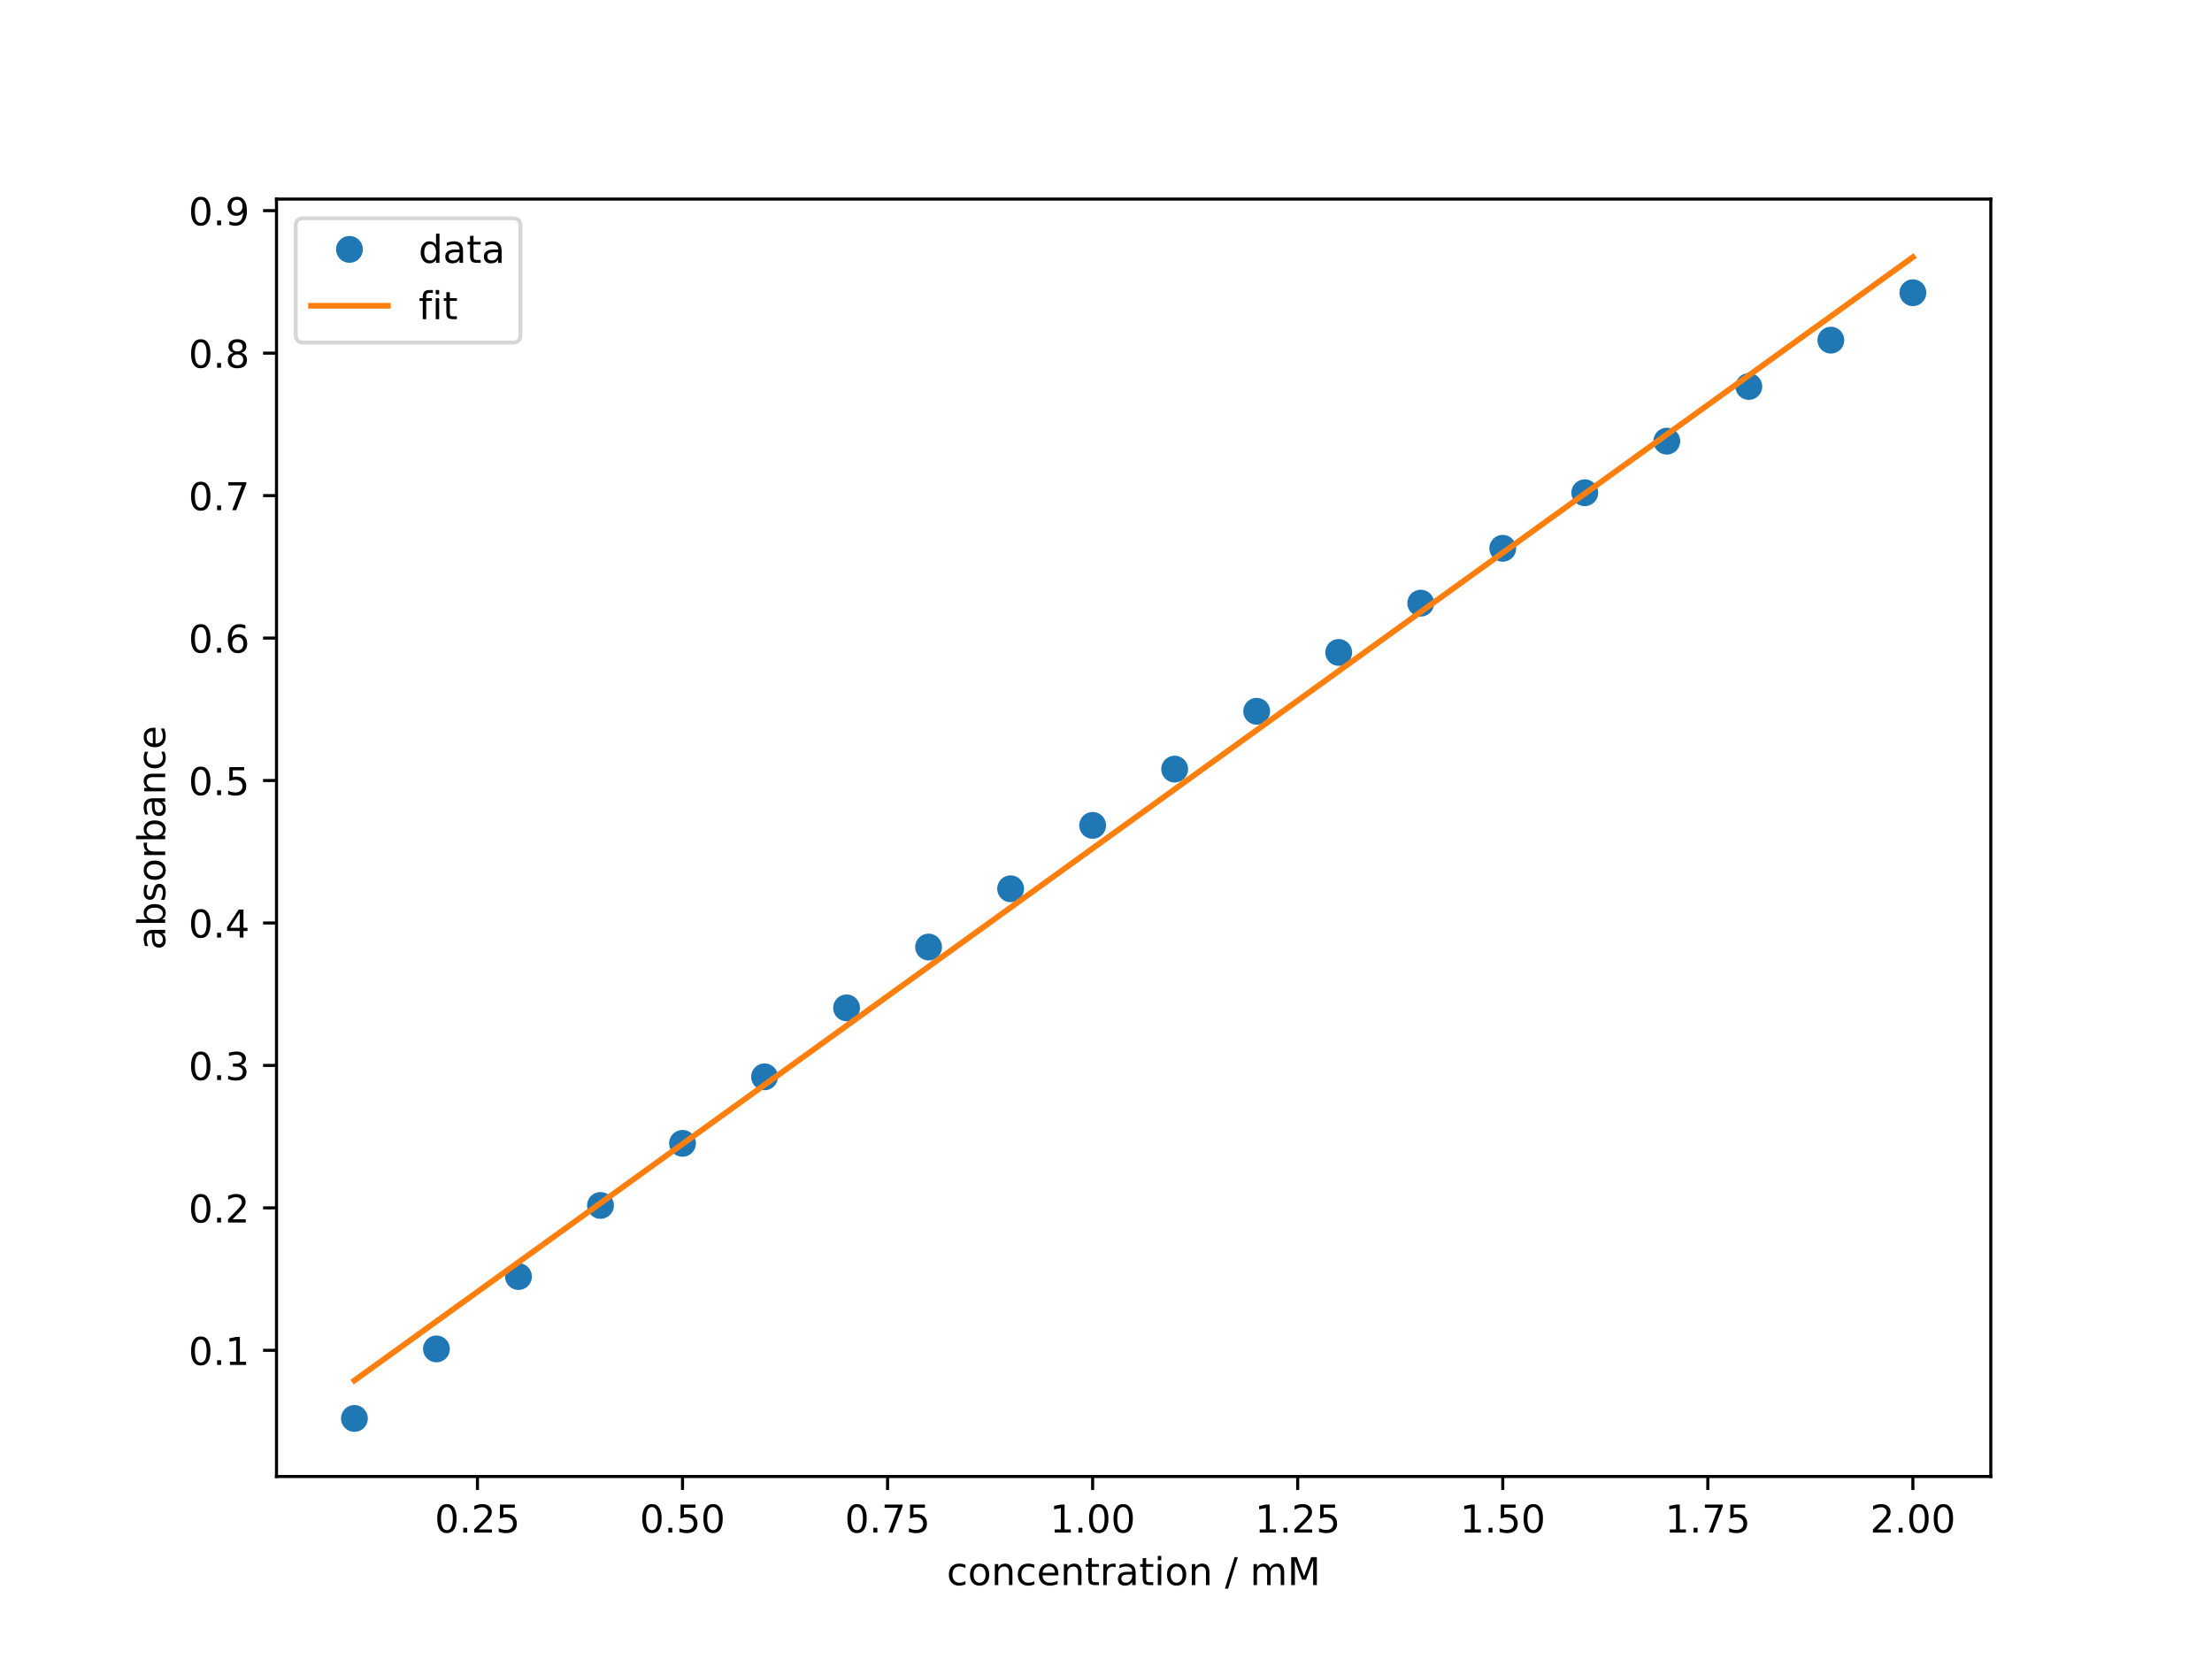
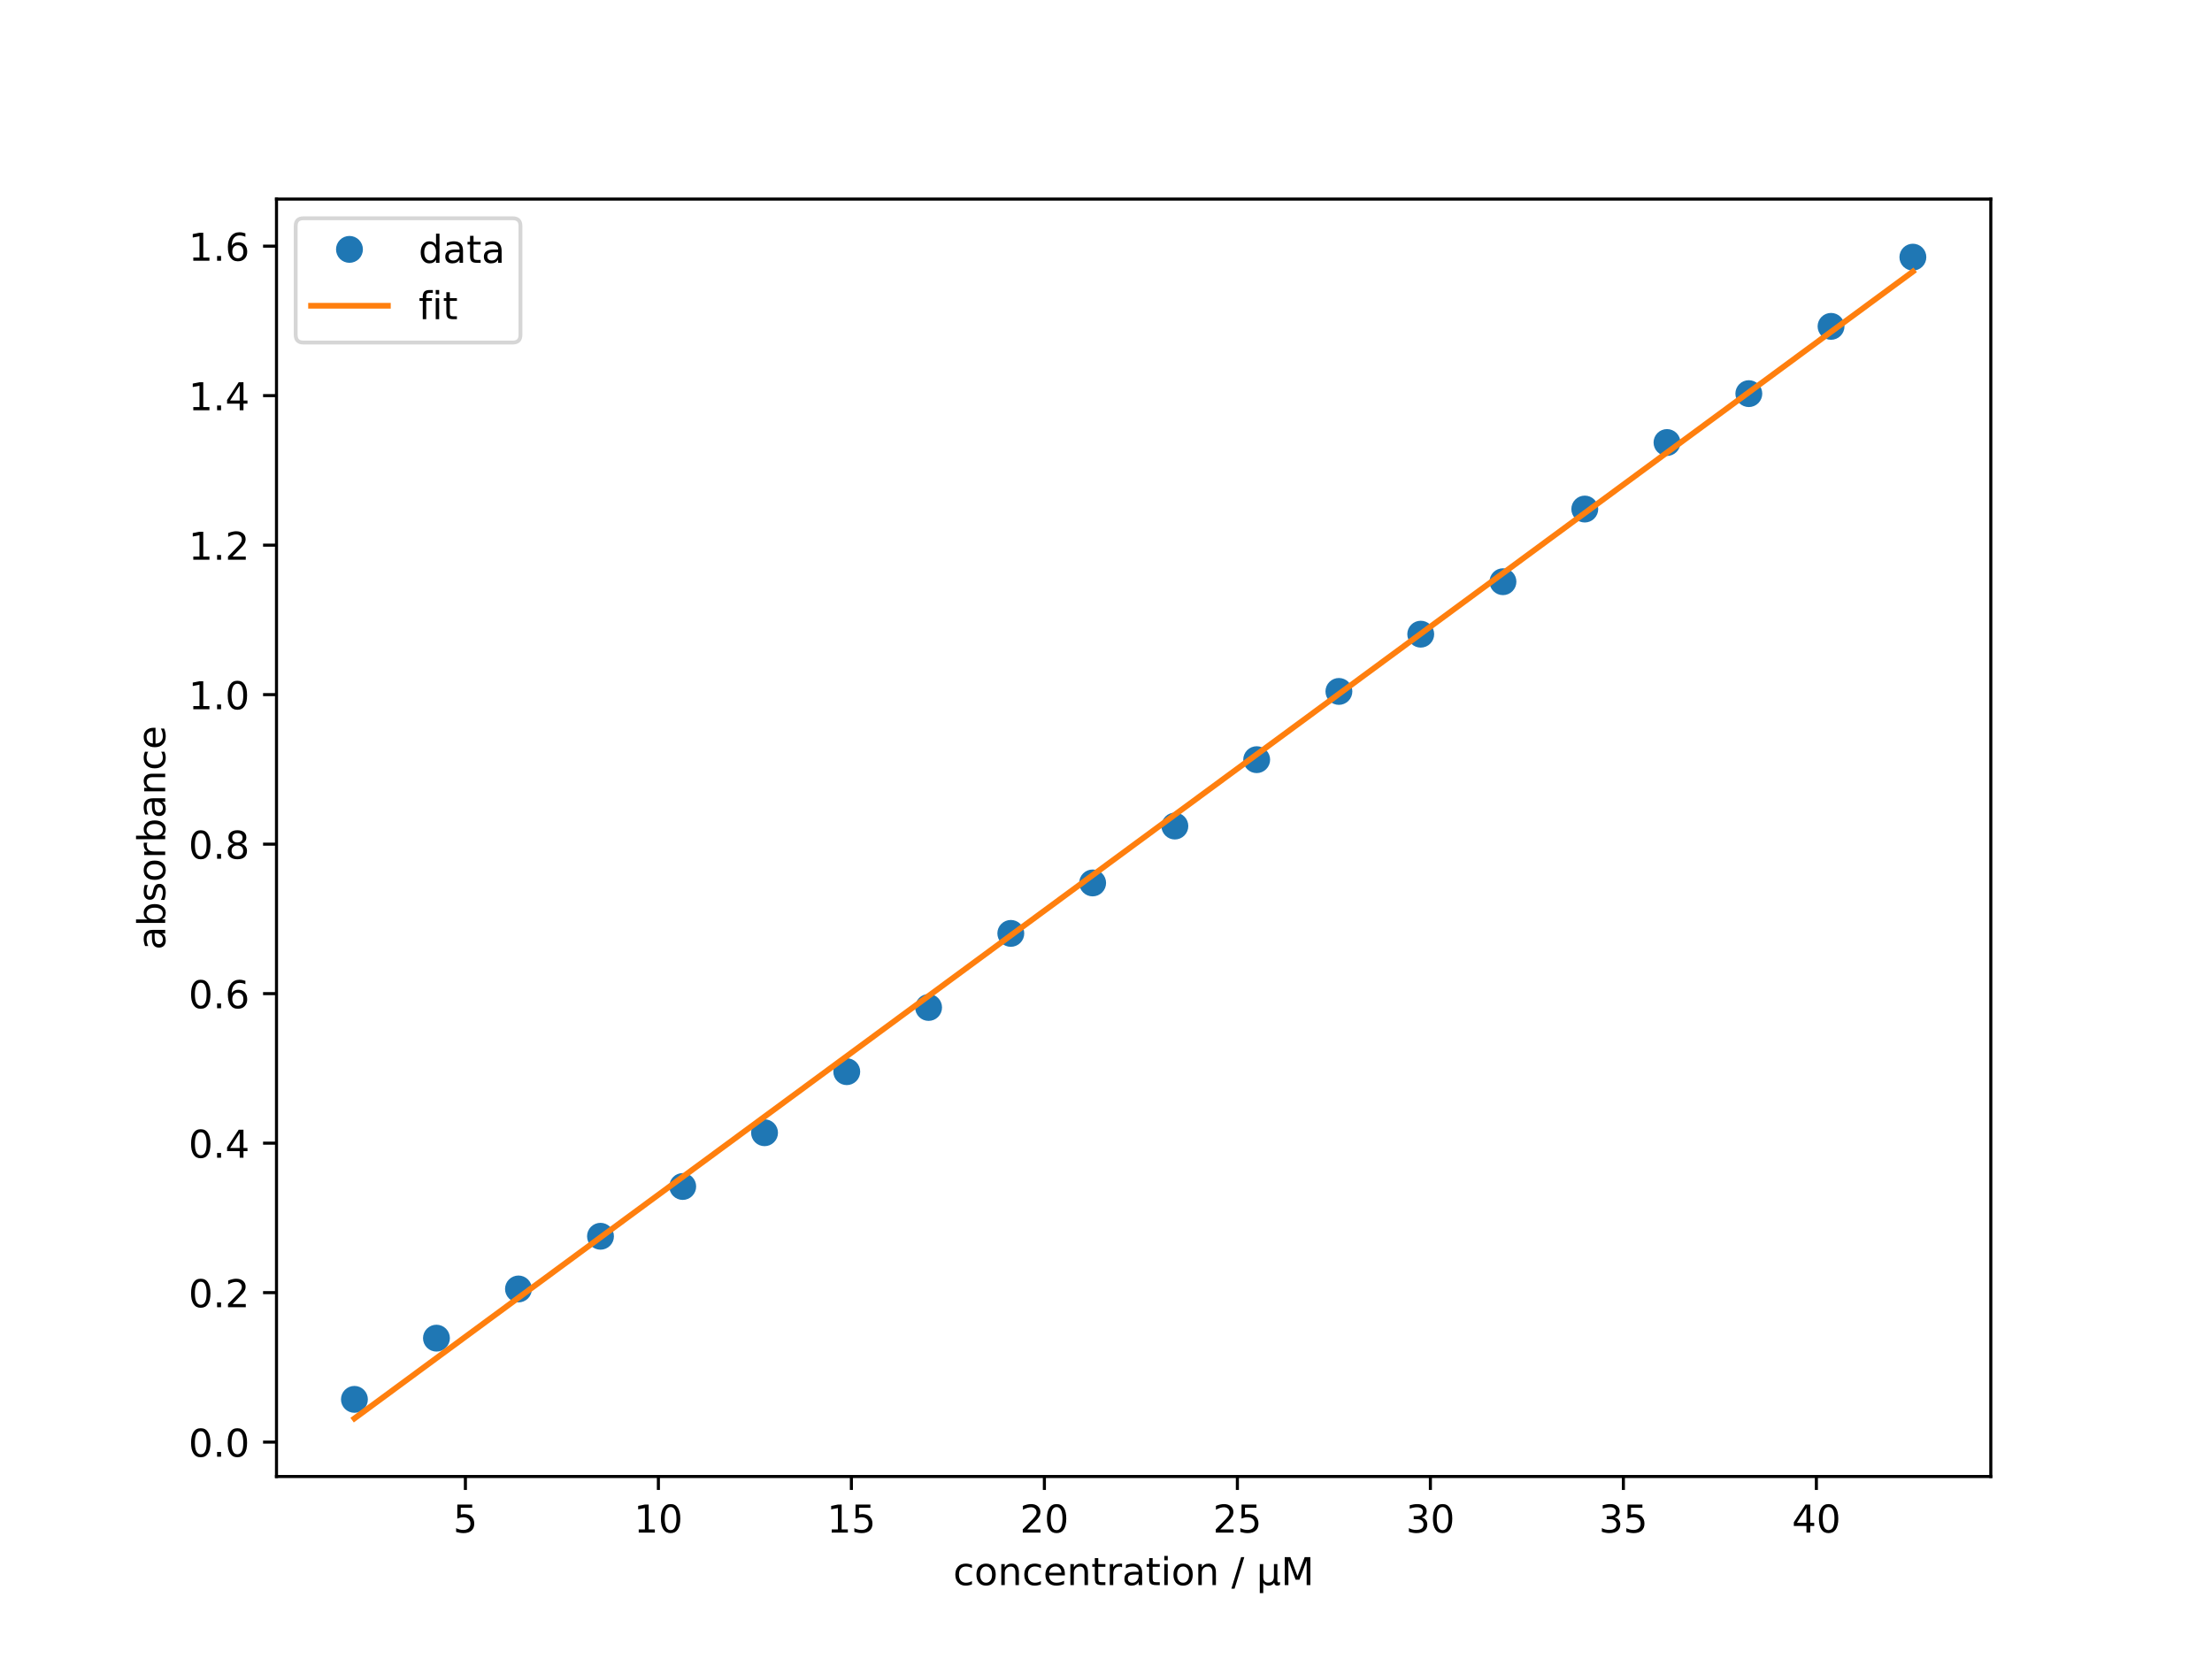
<svg xmlns="http://www.w3.org/2000/svg" xmlns:xlink="http://www.w3.org/1999/xlink" width="576pt" height="432pt" viewBox="0 0 576 432" version="1.1">
  <defs>
    <style type="text/css">*{stroke-linejoin: round; stroke-linecap: butt}</style>
  </defs>
  <g id="figure_1">
    <g id="patch_1">
      <path d="M 0 432  L 576 432  L 576 0  L 0 0  z " style="fill: #ffffff" />
    </g>
    <g id="axes_1">
      <g id="patch_2">
        <path d="M 72 384.48  L 518.4 384.48  L 518.4 51.84  L 72 51.84  z " style="fill: #ffffff" />
      </g>
      <g id="matplotlib.axis_1">
        <g id="xtick_1">
          <g id="line2d_1">
            <defs>
-               <path id="m511ab772d5" d="M 0 0  L 0 3.5  " style="stroke: #000000; stroke-width: 0.8" />
-             </defs>
-             <g>
-               <use xlink:href="#m511ab772d5" x="124.329" y="384.48" style="stroke: #000000; stroke-width: 0.8" />
+               <path id="m411f6ee868" d="M 0 0  L 0 3.5  " style="stroke: #000000; stroke-width: 0.8" />
+             </defs>
+             <g>
+               <use xlink:href="#m411f6ee868" x="121.188" y="384.48" style="stroke: #000000; stroke-width: 0.8" />
            </g>
          </g>
          <g id="text_1">
-             <g transform="translate(113.1964 399.0784) scale(0.1 -0.1)">
-               <defs>
-                 <path id="DejaVuSans-30" d="M 2034 4250  Q 1547 4250 1301 3770  Q 1056 3291 1056 2328  Q 1056 1369 1301 889  Q 1547 409 2034 409  Q 2525 409 2770 889  Q 3016 1369 3016 2328  Q 3016 3291 2770 3770  Q 2525 4250 2034 4250  z M 2034 4750  Q 2819 4750 3233 4129  Q 3647 3509 3647 2328  Q 3647 1150 3233 529  Q 2819 -91 2034 -91  Q 1250 -91 836 529  Q 422 1150 422 2328  Q 422 3509 836 4129  Q 1250 4750 2034 4750  z " transform="scale(0.015625)" />
-                 <path id="DejaVuSans-2e" d="M 684 794  L 1344 794  L 1344 0  L 684 0  L 684 794  z " transform="scale(0.015625)" />
-                 <path id="DejaVuSans-32" d="M 1228 531  L 3431 531  L 3431 0  L 469 0  L 469 531  Q 828 903 1448 1529  Q 2069 2156 2228 2338  Q 2531 2678 2651 2914  Q 2772 3150 2772 3378  Q 2772 3750 2511 3984  Q 2250 4219 1831 4219  Q 1534 4219 1204 4116  Q 875 4013 500 3803  L 500 4441  Q 881 4594 1212 4672  Q 1544 4750 1819 4750  Q 2544 4750 2975 4387  Q 3406 4025 3406 3419  Q 3406 3131 3298 2873  Q 3191 2616 2906 2266  Q 2828 2175 2409 1742  Q 1991 1309 1228 531  z " transform="scale(0.015625)" />
+             <g transform="translate(118.0069 399.0784) scale(0.1 -0.1)">
+               <defs>
                <path id="DejaVuSans-35" d="M 691 4666  L 3169 4666  L 3169 4134  L 1269 4134  L 1269 2991  Q 1406 3038 1543 3061  Q 1681 3084 1819 3084  Q 2600 3084 3056 2656  Q 3513 2228 3513 1497  Q 3513 744 3044 326  Q 2575 -91 1722 -91  Q 1428 -91 1123 -41  Q 819 9 494 109  L 494 744  Q 775 591 1075 516  Q 1375 441 1709 441  Q 2250 441 2565 725  Q 2881 1009 2881 1497  Q 2881 1984 2565 2268  Q 2250 2553 1709 2553  Q 1456 2553 1204 2497  Q 953 2441 691 2322  L 691 4666  z " transform="scale(0.015625)" />
              </defs>
-               <use xlink:href="#DejaVuSans-30" />
-               <use xlink:href="#DejaVuSans-2e" x="63.623" />
-               <use xlink:href="#DejaVuSans-32" x="95.41" />
-               <use xlink:href="#DejaVuSans-35" x="159.033" />
+               <use xlink:href="#DejaVuSans-35" />
            </g>
          </g>
        </g>
        <g id="xtick_2">
          <g id="line2d_2">
            <g>
-               <use xlink:href="#m511ab772d5" x="177.726" y="384.48" style="stroke: #000000; stroke-width: 0.8" />
+               <use xlink:href="#m411f6ee868" x="171.444" y="384.48" style="stroke: #000000; stroke-width: 0.8" />
            </g>
          </g>
          <g id="text_2">
-             <g transform="translate(166.5935 399.0784) scale(0.1 -0.1)">
-               <use xlink:href="#DejaVuSans-30" />
-               <use xlink:href="#DejaVuSans-2e" x="63.623" />
-               <use xlink:href="#DejaVuSans-35" x="95.41" />
-               <use xlink:href="#DejaVuSans-30" x="159.033" />
+             <g transform="translate(165.0818 399.0784) scale(0.1 -0.1)">
+               <defs>
+                 <path id="DejaVuSans-31" d="M 794 531  L 1825 531  L 1825 4091  L 703 3866  L 703 4441  L 1819 4666  L 2450 4666  L 2450 531  L 3481 531  L 3481 0  L 794 0  L 794 531  z " transform="scale(0.015625)" />
+                 <path id="DejaVuSans-30" d="M 2034 4250  Q 1547 4250 1301 3770  Q 1056 3291 1056 2328  Q 1056 1369 1301 889  Q 1547 409 2034 409  Q 2525 409 2770 889  Q 3016 1369 3016 2328  Q 3016 3291 2770 3770  Q 2525 4250 2034 4250  z M 2034 4750  Q 2819 4750 3233 4129  Q 3647 3509 3647 2328  Q 3647 1150 3233 529  Q 2819 -91 2034 -91  Q 1250 -91 836 529  Q 422 1150 422 2328  Q 422 3509 836 4129  Q 1250 4750 2034 4750  z " transform="scale(0.015625)" />
+               </defs>
+               <use xlink:href="#DejaVuSans-31" />
+               <use xlink:href="#DejaVuSans-30" x="63.623" />
            </g>
          </g>
        </g>
        <g id="xtick_3">
          <g id="line2d_3">
            <g>
-               <use xlink:href="#m511ab772d5" x="231.123" y="384.48" style="stroke: #000000; stroke-width: 0.8" />
+               <use xlink:href="#m411f6ee868" x="221.7" y="384.48" style="stroke: #000000; stroke-width: 0.8" />
            </g>
          </g>
          <g id="text_3">
-             <g transform="translate(219.9906 399.0784) scale(0.1 -0.1)">
-               <defs>
-                 <path id="DejaVuSans-37" d="M 525 4666  L 3525 4666  L 3525 4397  L 1831 0  L 1172 0  L 2766 4134  L 525 4134  L 525 4666  z " transform="scale(0.015625)" />
-               </defs>
-               <use xlink:href="#DejaVuSans-30" />
-               <use xlink:href="#DejaVuSans-2e" x="63.623" />
-               <use xlink:href="#DejaVuSans-37" x="95.41" />
-               <use xlink:href="#DejaVuSans-35" x="159.033" />
+             <g transform="translate(215.3379 399.0784) scale(0.1 -0.1)">
+               <use xlink:href="#DejaVuSans-31" />
+               <use xlink:href="#DejaVuSans-35" x="63.623" />
            </g>
          </g>
        </g>
        <g id="xtick_4">
          <g id="line2d_4">
            <g>
-               <use xlink:href="#m511ab772d5" x="284.521" y="384.48" style="stroke: #000000; stroke-width: 0.8" />
+               <use xlink:href="#m411f6ee868" x="271.957" y="384.48" style="stroke: #000000; stroke-width: 0.8" />
            </g>
          </g>
          <g id="text_4">
-             <g transform="translate(273.3878 399.0784) scale(0.1 -0.1)">
-               <defs>
-                 <path id="DejaVuSans-31" d="M 794 531  L 1825 531  L 1825 4091  L 703 3866  L 703 4441  L 1819 4666  L 2450 4666  L 2450 531  L 3481 531  L 3481 0  L 794 0  L 794 531  z " transform="scale(0.015625)" />
-               </defs>
-               <use xlink:href="#DejaVuSans-31" />
-               <use xlink:href="#DejaVuSans-2e" x="63.623" />
-               <use xlink:href="#DejaVuSans-30" x="95.41" />
-               <use xlink:href="#DejaVuSans-30" x="159.033" />
+             <g transform="translate(265.594 399.0784) scale(0.1 -0.1)">
+               <defs>
+                 <path id="DejaVuSans-32" d="M 1228 531  L 3431 531  L 3431 0  L 469 0  L 469 531  Q 828 903 1448 1529  Q 2069 2156 2228 2338  Q 2531 2678 2651 2914  Q 2772 3150 2772 3378  Q 2772 3750 2511 3984  Q 2250 4219 1831 4219  Q 1534 4219 1204 4116  Q 875 4013 500 3803  L 500 4441  Q 881 4594 1212 4672  Q 1544 4750 1819 4750  Q 2544 4750 2975 4387  Q 3406 4025 3406 3419  Q 3406 3131 3298 2873  Q 3191 2616 2906 2266  Q 2828 2175 2409 1742  Q 1991 1309 1228 531  z " transform="scale(0.015625)" />
+               </defs>
+               <use xlink:href="#DejaVuSans-32" />
+               <use xlink:href="#DejaVuSans-30" x="63.623" />
            </g>
          </g>
        </g>
        <g id="xtick_5">
          <g id="line2d_5">
            <g>
-               <use xlink:href="#m511ab772d5" x="337.918" y="384.48" style="stroke: #000000; stroke-width: 0.8" />
+               <use xlink:href="#m411f6ee868" x="322.213" y="384.48" style="stroke: #000000; stroke-width: 0.8" />
            </g>
          </g>
          <g id="text_5">
-             <g transform="translate(326.7849 399.0784) scale(0.1 -0.1)">
-               <use xlink:href="#DejaVuSans-31" />
-               <use xlink:href="#DejaVuSans-2e" x="63.623" />
-               <use xlink:href="#DejaVuSans-32" x="95.41" />
-               <use xlink:href="#DejaVuSans-35" x="159.033" />
+             <g transform="translate(315.8502 399.0784) scale(0.1 -0.1)">
+               <use xlink:href="#DejaVuSans-32" />
+               <use xlink:href="#DejaVuSans-35" x="63.623" />
            </g>
          </g>
        </g>
        <g id="xtick_6">
          <g id="line2d_6">
            <g>
-               <use xlink:href="#m511ab772d5" x="391.315" y="384.48" style="stroke: #000000; stroke-width: 0.8" />
+               <use xlink:href="#m411f6ee868" x="372.469" y="384.48" style="stroke: #000000; stroke-width: 0.8" />
            </g>
          </g>
          <g id="text_6">
-             <g transform="translate(380.182 399.0784) scale(0.1 -0.1)">
-               <use xlink:href="#DejaVuSans-31" />
-               <use xlink:href="#DejaVuSans-2e" x="63.623" />
-               <use xlink:href="#DejaVuSans-35" x="95.41" />
-               <use xlink:href="#DejaVuSans-30" x="159.033" />
+             <g transform="translate(366.1063 399.0784) scale(0.1 -0.1)">
+               <defs>
+                 <path id="DejaVuSans-33" d="M 2597 2516  Q 3050 2419 3304 2112  Q 3559 1806 3559 1356  Q 3559 666 3084 287  Q 2609 -91 1734 -91  Q 1441 -91 1130 -33  Q 819 25 488 141  L 488 750  Q 750 597 1062 519  Q 1375 441 1716 441  Q 2309 441 2620 675  Q 2931 909 2931 1356  Q 2931 1769 2642 2001  Q 2353 2234 1838 2234  L 1294 2234  L 1294 2753  L 1863 2753  Q 2328 2753 2575 2939  Q 2822 3125 2822 3475  Q 2822 3834 2567 4026  Q 2313 4219 1838 4219  Q 1578 4219 1281 4162  Q 984 4106 628 3988  L 628 4550  Q 988 4650 1302 4700  Q 1616 4750 1894 4750  Q 2613 4750 3031 4423  Q 3450 4097 3450 3541  Q 3450 3153 3228 2886  Q 3006 2619 2597 2516  z " transform="scale(0.015625)" />
+               </defs>
+               <use xlink:href="#DejaVuSans-33" />
+               <use xlink:href="#DejaVuSans-30" x="63.623" />
            </g>
          </g>
        </g>
        <g id="xtick_7">
          <g id="line2d_7">
            <g>
-               <use xlink:href="#m511ab772d5" x="444.712" y="384.48" style="stroke: #000000; stroke-width: 0.8" />
+               <use xlink:href="#m411f6ee868" x="422.725" y="384.48" style="stroke: #000000; stroke-width: 0.8" />
            </g>
          </g>
          <g id="text_7">
-             <g transform="translate(433.5791 399.0784) scale(0.1 -0.1)">
-               <use xlink:href="#DejaVuSans-31" />
-               <use xlink:href="#DejaVuSans-2e" x="63.623" />
-               <use xlink:href="#DejaVuSans-37" x="95.41" />
-               <use xlink:href="#DejaVuSans-35" x="159.033" />
+             <g transform="translate(416.3624 399.0784) scale(0.1 -0.1)">
+               <use xlink:href="#DejaVuSans-33" />
+               <use xlink:href="#DejaVuSans-35" x="63.623" />
            </g>
          </g>
        </g>
        <g id="xtick_8">
          <g id="line2d_8">
            <g>
-               <use xlink:href="#m511ab772d5" x="498.109" y="384.48" style="stroke: #000000; stroke-width: 0.8" />
+               <use xlink:href="#m411f6ee868" x="472.981" y="384.48" style="stroke: #000000; stroke-width: 0.8" />
            </g>
          </g>
          <g id="text_8">
-             <g transform="translate(486.9763 399.0784) scale(0.1 -0.1)">
-               <use xlink:href="#DejaVuSans-32" />
-               <use xlink:href="#DejaVuSans-2e" x="63.623" />
-               <use xlink:href="#DejaVuSans-30" x="95.41" />
-               <use xlink:href="#DejaVuSans-30" x="159.033" />
+             <g transform="translate(466.6185 399.0784) scale(0.1 -0.1)">
+               <defs>
+                 <path id="DejaVuSans-34" d="M 2419 4116  L 825 1625  L 2419 1625  L 2419 4116  z M 2253 4666  L 3047 4666  L 3047 1625  L 3713 1625  L 3713 1100  L 3047 1100  L 3047 0  L 2419 0  L 2419 1100  L 313 1100  L 313 1709  L 2253 4666  z " transform="scale(0.015625)" />
+               </defs>
+               <use xlink:href="#DejaVuSans-34" />
+               <use xlink:href="#DejaVuSans-30" x="63.623" />
            </g>
          </g>
        </g>
        <g id="text_9">
-           <g transform="translate(246.5242 412.7566) scale(0.1 -0.1)">
+           <g transform="translate(248.2133 412.7566) scale(0.1 -0.1)">
            <defs>
              <path id="DejaVuSans-63" d="M 3122 3366  L 3122 2828  Q 2878 2963 2633 3030  Q 2388 3097 2138 3097  Q 1578 3097 1268 2742  Q 959 2388 959 1747  Q 959 1106 1268 751  Q 1578 397 2138 397  Q 2388 397 2633 464  Q 2878 531 3122 666  L 3122 134  Q 2881 22 2623 -34  Q 2366 -91 2075 -91  Q 1284 -91 818 406  Q 353 903 353 1747  Q 353 2603 823 3093  Q 1294 3584 2113 3584  Q 2378 3584 2631 3529  Q 2884 3475 3122 3366  z " transform="scale(0.015625)" />
              <path id="DejaVuSans-6f" d="M 1959 3097  Q 1497 3097 1228 2736  Q 959 2375 959 1747  Q 959 1119 1226 758  Q 1494 397 1959 397  Q 2419 397 2687 759  Q 2956 1122 2956 1747  Q 2956 2369 2687 2733  Q 2419 3097 1959 3097  z M 1959 3584  Q 2709 3584 3137 3096  Q 3566 2609 3566 1747  Q 3566 888 3137 398  Q 2709 -91 1959 -91  Q 1206 -91 779 398  Q 353 888 353 1747  Q 353 2609 779 3096  Q 1206 3584 1959 3584  z " transform="scale(0.015625)" />
              <path id="DejaVuSans-6e" d="M 3513 2113  L 3513 0  L 2938 0  L 2938 2094  Q 2938 2591 2744 2837  Q 2550 3084 2163 3084  Q 1697 3084 1428 2787  Q 1159 2491 1159 1978  L 1159 0  L 581 0  L 581 3500  L 1159 3500  L 1159 2956  Q 1366 3272 1645 3428  Q 1925 3584 2291 3584  Q 2894 3584 3203 3211  Q 3513 2838 3513 2113  z " transform="scale(0.015625)" />
              <path id="DejaVuSans-65" d="M 3597 1894  L 3597 1613  L 953 1613  Q 991 1019 1311 708  Q 1631 397 2203 397  Q 2534 397 2845 478  Q 3156 559 3463 722  L 3463 178  Q 3153 47 2828 -22  Q 2503 -91 2169 -91  Q 1331 -91 842 396  Q 353 884 353 1716  Q 353 2575 817 3079  Q 1281 3584 2069 3584  Q 2775 3584 3186 3129  Q 3597 2675 3597 1894  z M 3022 2063  Q 3016 2534 2758 2815  Q 2500 3097 2075 3097  Q 1594 3097 1305 2825  Q 1016 2553 972 2059  L 3022 2063  z " transform="scale(0.015625)" />
              <path id="DejaVuSans-74" d="M 1172 4494  L 1172 3500  L 2356 3500  L 2356 3053  L 1172 3053  L 1172 1153  Q 1172 725 1289 603  Q 1406 481 1766 481  L 2356 481  L 2356 0  L 1766 0  Q 1100 0 847 248  Q 594 497 594 1153  L 594 3053  L 172 3053  L 172 3500  L 594 3500  L 594 4494  L 1172 4494  z " transform="scale(0.015625)" />
              <path id="DejaVuSans-72" d="M 2631 2963  Q 2534 3019 2420 3045  Q 2306 3072 2169 3072  Q 1681 3072 1420 2755  Q 1159 2438 1159 1844  L 1159 0  L 581 0  L 581 3500  L 1159 3500  L 1159 2956  Q 1341 3275 1631 3429  Q 1922 3584 2338 3584  Q 2397 3584 2469 3576  Q 2541 3569 2628 3553  L 2631 2963  z " transform="scale(0.015625)" />
              <path id="DejaVuSans-61" d="M 2194 1759  Q 1497 1759 1228 1600  Q 959 1441 959 1056  Q 959 750 1161 570  Q 1363 391 1709 391  Q 2188 391 2477 730  Q 2766 1069 2766 1631  L 2766 1759  L 2194 1759  z M 3341 1997  L 3341 0  L 2766 0  L 2766 531  Q 2569 213 2275 61  Q 1981 -91 1556 -91  Q 1019 -91 701 211  Q 384 513 384 1019  Q 384 1609 779 1909  Q 1175 2209 1959 2209  L 2766 2209  L 2766 2266  Q 2766 2663 2505 2880  Q 2244 3097 1772 3097  Q 1472 3097 1187 3025  Q 903 2953 641 2809  L 641 3341  Q 956 3463 1253 3523  Q 1550 3584 1831 3584  Q 2591 3584 2966 3190  Q 3341 2797 3341 1997  z " transform="scale(0.015625)" />
              <path id="DejaVuSans-69" d="M 603 3500  L 1178 3500  L 1178 0  L 603 0  L 603 3500  z M 603 4863  L 1178 4863  L 1178 4134  L 603 4134  L 603 4863  z " transform="scale(0.015625)" />
              <path id="DejaVuSans-20" transform="scale(0.015625)" />
              <path id="DejaVuSans-2f" d="M 1625 4666  L 2156 4666  L 531 -594  L 0 -594  L 1625 4666  z " transform="scale(0.015625)" />
-               <path id="DejaVuSans-6d" d="M 3328 2828  Q 3544 3216 3844 3400  Q 4144 3584 4550 3584  Q 5097 3584 5394 3201  Q 5691 2819 5691 2113  L 5691 0  L 5113 0  L 5113 2094  Q 5113 2597 4934 2840  Q 4756 3084 4391 3084  Q 3944 3084 3684 2787  Q 3425 2491 3425 1978  L 3425 0  L 2847 0  L 2847 2094  Q 2847 2600 2669 2842  Q 2491 3084 2119 3084  Q 1678 3084 1418 2786  Q 1159 2488 1159 1978  L 1159 0  L 581 0  L 581 3500  L 1159 3500  L 1159 2956  Q 1356 3278 1631 3431  Q 1906 3584 2284 3584  Q 2666 3584 2933 3390  Q 3200 3197 3328 2828  z " transform="scale(0.015625)" />
+               <path id="DejaVuSans-b5" d="M 544 -1331  L 544 3500  L 1119 3500  L 1119 1325  Q 1119 872 1334 640  Q 1550 409 1972 409  Q 2434 409 2667 671  Q 2900 934 2900 1459  L 2900 3500  L 3475 3500  L 3475 806  Q 3475 619 3529 530  Q 3584 441 3700 441  Q 3728 441 3778 458  Q 3828 475 3916 513  L 3916 50  Q 3788 -22 3673 -56  Q 3559 -91 3450 -91  Q 3234 -91 3106 31  Q 2978 153 2931 403  Q 2775 156 2548 32  Q 2322 -91 2016 -91  Q 1697 -91 1473 31  Q 1250 153 1119 397  L 1119 -1331  L 544 -1331  z " transform="scale(0.015625)" />
              <path id="DejaVuSans-4d" d="M 628 4666  L 1569 4666  L 2759 1491  L 3956 4666  L 4897 4666  L 4897 0  L 4281 0  L 4281 4097  L 3078 897  L 2444 897  L 1241 4097  L 1241 0  L 628 0  L 628 4666  z " transform="scale(0.015625)" />
            </defs>
            <use xlink:href="#DejaVuSans-63" />
            <use xlink:href="#DejaVuSans-6f" x="54.98" />
            <use xlink:href="#DejaVuSans-6e" x="116.162" />
            <use xlink:href="#DejaVuSans-63" x="179.541" />
            <use xlink:href="#DejaVuSans-65" x="234.521" />
            <use xlink:href="#DejaVuSans-6e" x="296.045" />
            <use xlink:href="#DejaVuSans-74" x="359.424" />
            <use xlink:href="#DejaVuSans-72" x="398.633" />
            <use xlink:href="#DejaVuSans-61" x="439.746" />
            <use xlink:href="#DejaVuSans-74" x="501.025" />
            <use xlink:href="#DejaVuSans-69" x="540.234" />
            <use xlink:href="#DejaVuSans-6f" x="568.018" />
            <use xlink:href="#DejaVuSans-6e" x="629.199" />
            <use xlink:href="#DejaVuSans-20" x="692.578" />
            <use xlink:href="#DejaVuSans-2f" x="724.365" />
            <use xlink:href="#DejaVuSans-20" x="758.057" />
-             <use xlink:href="#DejaVuSans-6d" x="789.844" />
-             <use xlink:href="#DejaVuSans-4d" x="887.256" />
+             <use xlink:href="#DejaVuSans-b5" x="789.844" />
+             <use xlink:href="#DejaVuSans-4d" x="853.467" />
          </g>
        </g>
      </g>
      <g id="matplotlib.axis_2">
        <g id="ytick_1">
          <g id="line2d_9">
            <defs>
-               <path id="med83b73228" d="M 0 0  L -3.5 0  " style="stroke: #000000; stroke-width: 0.8" />
-             </defs>
-             <g>
-               <use xlink:href="#med83b73228" x="72" y="351.628" style="stroke: #000000; stroke-width: 0.8" />
+               <path id="m8f0623af46" d="M 0 0  L -3.5 0  " style="stroke: #000000; stroke-width: 0.8" />
+             </defs>
+             <g>
+               <use xlink:href="#m8f0623af46" x="72" y="375.527" style="stroke: #000000; stroke-width: 0.8" />
            </g>
          </g>
          <g id="text_10">
-             <g transform="translate(49.09687 355.4272) scale(0.1 -0.1)">
+             <g transform="translate(49.09687 379.3259) scale(0.1 -0.1)">
+               <defs>
+                 <path id="DejaVuSans-2e" d="M 684 794  L 1344 794  L 1344 0  L 684 0  L 684 794  z " transform="scale(0.015625)" />
+               </defs>
              <use xlink:href="#DejaVuSans-30" />
              <use xlink:href="#DejaVuSans-2e" x="63.623" />
-               <use xlink:href="#DejaVuSans-31" x="95.41" />
+               <use xlink:href="#DejaVuSans-30" x="95.41" />
            </g>
          </g>
        </g>
        <g id="ytick_2">
          <g id="line2d_10">
            <g>
-               <use xlink:href="#med83b73228" x="72" y="314.532" style="stroke: #000000; stroke-width: 0.8" />
+               <use xlink:href="#m8f0623af46" x="72" y="336.598" style="stroke: #000000; stroke-width: 0.8" />
            </g>
          </g>
          <g id="text_11">
-             <g transform="translate(49.09687 318.331) scale(0.1 -0.1)">
+             <g transform="translate(49.09687 340.3974) scale(0.1 -0.1)">
              <use xlink:href="#DejaVuSans-30" />
              <use xlink:href="#DejaVuSans-2e" x="63.623" />
              <use xlink:href="#DejaVuSans-32" x="95.41" />
            </g>
          </g>
        </g>
        <g id="ytick_3">
          <g id="line2d_11">
            <g>
-               <use xlink:href="#med83b73228" x="72" y="277.436" style="stroke: #000000; stroke-width: 0.8" />
+               <use xlink:href="#m8f0623af46" x="72" y="297.67" style="stroke: #000000; stroke-width: 0.8" />
            </g>
          </g>
          <g id="text_12">
-             <g transform="translate(49.09687 281.2348) scale(0.1 -0.1)">
-               <defs>
-                 <path id="DejaVuSans-33" d="M 2597 2516  Q 3050 2419 3304 2112  Q 3559 1806 3559 1356  Q 3559 666 3084 287  Q 2609 -91 1734 -91  Q 1441 -91 1130 -33  Q 819 25 488 141  L 488 750  Q 750 597 1062 519  Q 1375 441 1716 441  Q 2309 441 2620 675  Q 2931 909 2931 1356  Q 2931 1769 2642 2001  Q 2353 2234 1838 2234  L 1294 2234  L 1294 2753  L 1863 2753  Q 2328 2753 2575 2939  Q 2822 3125 2822 3475  Q 2822 3834 2567 4026  Q 2313 4219 1838 4219  Q 1578 4219 1281 4162  Q 984 4106 628 3988  L 628 4550  Q 988 4650 1302 4700  Q 1616 4750 1894 4750  Q 2613 4750 3031 4423  Q 3450 4097 3450 3541  Q 3450 3153 3228 2886  Q 3006 2619 2597 2516  z " transform="scale(0.015625)" />
-               </defs>
+             <g transform="translate(49.09687 301.4689) scale(0.1 -0.1)">
              <use xlink:href="#DejaVuSans-30" />
              <use xlink:href="#DejaVuSans-2e" x="63.623" />
-               <use xlink:href="#DejaVuSans-33" x="95.41" />
+               <use xlink:href="#DejaVuSans-34" x="95.41" />
            </g>
          </g>
        </g>
        <g id="ytick_4">
          <g id="line2d_12">
            <g>
-               <use xlink:href="#med83b73228" x="72" y="240.339" style="stroke: #000000; stroke-width: 0.8" />
+               <use xlink:href="#m8f0623af46" x="72" y="258.741" style="stroke: #000000; stroke-width: 0.8" />
            </g>
          </g>
          <g id="text_13">
-             <g transform="translate(49.09687 244.1385) scale(0.1 -0.1)">
-               <defs>
-                 <path id="DejaVuSans-34" d="M 2419 4116  L 825 1625  L 2419 1625  L 2419 4116  z M 2253 4666  L 3047 4666  L 3047 1625  L 3713 1625  L 3713 1100  L 3047 1100  L 3047 0  L 2419 0  L 2419 1100  L 313 1100  L 313 1709  L 2253 4666  z " transform="scale(0.015625)" />
+             <g transform="translate(49.09687 262.5404) scale(0.1 -0.1)">
+               <defs>
+                 <path id="DejaVuSans-36" d="M 2113 2584  Q 1688 2584 1439 2293  Q 1191 2003 1191 1497  Q 1191 994 1439 701  Q 1688 409 2113 409  Q 2538 409 2786 701  Q 3034 994 3034 1497  Q 3034 2003 2786 2293  Q 2538 2584 2113 2584  z M 3366 4563  L 3366 3988  Q 3128 4100 2886 4159  Q 2644 4219 2406 4219  Q 1781 4219 1451 3797  Q 1122 3375 1075 2522  Q 1259 2794 1537 2939  Q 1816 3084 2150 3084  Q 2853 3084 3261 2657  Q 3669 2231 3669 1497  Q 3669 778 3244 343  Q 2819 -91 2113 -91  Q 1303 -91 875 529  Q 447 1150 447 2328  Q 447 3434 972 4092  Q 1497 4750 2381 4750  Q 2619 4750 2861 4703  Q 3103 4656 3366 4563  z " transform="scale(0.015625)" />
              </defs>
              <use xlink:href="#DejaVuSans-30" />
              <use xlink:href="#DejaVuSans-2e" x="63.623" />
-               <use xlink:href="#DejaVuSans-34" x="95.41" />
+               <use xlink:href="#DejaVuSans-36" x="95.41" />
            </g>
          </g>
        </g>
        <g id="ytick_5">
          <g id="line2d_13">
            <g>
-               <use xlink:href="#med83b73228" x="72" y="203.243" style="stroke: #000000; stroke-width: 0.8" />
+               <use xlink:href="#m8f0623af46" x="72" y="219.813" style="stroke: #000000; stroke-width: 0.8" />
            </g>
          </g>
          <g id="text_14">
-             <g transform="translate(49.09687 207.0423) scale(0.1 -0.1)">
+             <g transform="translate(49.09687 223.6119) scale(0.1 -0.1)">
+               <defs>
+                 <path id="DejaVuSans-38" d="M 2034 2216  Q 1584 2216 1326 1975  Q 1069 1734 1069 1313  Q 1069 891 1326 650  Q 1584 409 2034 409  Q 2484 409 2743 651  Q 3003 894 3003 1313  Q 3003 1734 2745 1975  Q 2488 2216 2034 2216  z M 1403 2484  Q 997 2584 770 2862  Q 544 3141 544 3541  Q 544 4100 942 4425  Q 1341 4750 2034 4750  Q 2731 4750 3128 4425  Q 3525 4100 3525 3541  Q 3525 3141 3298 2862  Q 3072 2584 2669 2484  Q 3125 2378 3379 2068  Q 3634 1759 3634 1313  Q 3634 634 3220 271  Q 2806 -91 2034 -91  Q 1263 -91 848 271  Q 434 634 434 1313  Q 434 1759 690 2068  Q 947 2378 1403 2484  z M 1172 3481  Q 1172 3119 1398 2916  Q 1625 2713 2034 2713  Q 2441 2713 2670 2916  Q 2900 3119 2900 3481  Q 2900 3844 2670 4047  Q 2441 4250 2034 4250  Q 1625 4250 1398 4047  Q 1172 3844 1172 3481  z " transform="scale(0.015625)" />
+               </defs>
              <use xlink:href="#DejaVuSans-30" />
              <use xlink:href="#DejaVuSans-2e" x="63.623" />
-               <use xlink:href="#DejaVuSans-35" x="95.41" />
+               <use xlink:href="#DejaVuSans-38" x="95.41" />
            </g>
          </g>
        </g>
        <g id="ytick_6">
          <g id="line2d_14">
            <g>
-               <use xlink:href="#med83b73228" x="72" y="166.147" style="stroke: #000000; stroke-width: 0.8" />
+               <use xlink:href="#m8f0623af46" x="72" y="180.884" style="stroke: #000000; stroke-width: 0.8" />
            </g>
          </g>
          <g id="text_15">
-             <g transform="translate(49.09687 169.9461) scale(0.1 -0.1)">
-               <defs>
-                 <path id="DejaVuSans-36" d="M 2113 2584  Q 1688 2584 1439 2293  Q 1191 2003 1191 1497  Q 1191 994 1439 701  Q 1688 409 2113 409  Q 2538 409 2786 701  Q 3034 994 3034 1497  Q 3034 2003 2786 2293  Q 2538 2584 2113 2584  z M 3366 4563  L 3366 3988  Q 3128 4100 2886 4159  Q 2644 4219 2406 4219  Q 1781 4219 1451 3797  Q 1122 3375 1075 2522  Q 1259 2794 1537 2939  Q 1816 3084 2150 3084  Q 2853 3084 3261 2657  Q 3669 2231 3669 1497  Q 3669 778 3244 343  Q 2819 -91 2113 -91  Q 1303 -91 875 529  Q 447 1150 447 2328  Q 447 3434 972 4092  Q 1497 4750 2381 4750  Q 2619 4750 2861 4703  Q 3103 4656 3366 4563  z " transform="scale(0.015625)" />
-               </defs>
-               <use xlink:href="#DejaVuSans-30" />
-               <use xlink:href="#DejaVuSans-2e" x="63.623" />
-               <use xlink:href="#DejaVuSans-36" x="95.41" />
+             <g transform="translate(49.09687 184.6834) scale(0.1 -0.1)">
+               <use xlink:href="#DejaVuSans-31" />
+               <use xlink:href="#DejaVuSans-2e" x="63.623" />
+               <use xlink:href="#DejaVuSans-30" x="95.41" />
            </g>
          </g>
        </g>
        <g id="ytick_7">
          <g id="line2d_15">
            <g>
-               <use xlink:href="#med83b73228" x="72" y="129.051" style="stroke: #000000; stroke-width: 0.8" />
+               <use xlink:href="#m8f0623af46" x="72" y="141.956" style="stroke: #000000; stroke-width: 0.8" />
            </g>
          </g>
          <g id="text_16">
-             <g transform="translate(49.09687 132.8498) scale(0.1 -0.1)">
-               <use xlink:href="#DejaVuSans-30" />
-               <use xlink:href="#DejaVuSans-2e" x="63.623" />
-               <use xlink:href="#DejaVuSans-37" x="95.41" />
+             <g transform="translate(49.09687 145.755) scale(0.1 -0.1)">
+               <use xlink:href="#DejaVuSans-31" />
+               <use xlink:href="#DejaVuSans-2e" x="63.623" />
+               <use xlink:href="#DejaVuSans-32" x="95.41" />
            </g>
          </g>
        </g>
        <g id="ytick_8">
          <g id="line2d_16">
            <g>
-               <use xlink:href="#med83b73228" x="72" y="91.954" style="stroke: #000000; stroke-width: 0.8" />
+               <use xlink:href="#m8f0623af46" x="72" y="103.027" style="stroke: #000000; stroke-width: 0.8" />
            </g>
          </g>
          <g id="text_17">
-             <g transform="translate(49.09687 95.7536) scale(0.1 -0.1)">
-               <defs>
-                 <path id="DejaVuSans-38" d="M 2034 2216  Q 1584 2216 1326 1975  Q 1069 1734 1069 1313  Q 1069 891 1326 650  Q 1584 409 2034 409  Q 2484 409 2743 651  Q 3003 894 3003 1313  Q 3003 1734 2745 1975  Q 2488 2216 2034 2216  z M 1403 2484  Q 997 2584 770 2862  Q 544 3141 544 3541  Q 544 4100 942 4425  Q 1341 4750 2034 4750  Q 2731 4750 3128 4425  Q 3525 4100 3525 3541  Q 3525 3141 3298 2862  Q 3072 2584 2669 2484  Q 3125 2378 3379 2068  Q 3634 1759 3634 1313  Q 3634 634 3220 271  Q 2806 -91 2034 -91  Q 1263 -91 848 271  Q 434 634 434 1313  Q 434 1759 690 2068  Q 947 2378 1403 2484  z M 1172 3481  Q 1172 3119 1398 2916  Q 1625 2713 2034 2713  Q 2441 2713 2670 2916  Q 2900 3119 2900 3481  Q 2900 3844 2670 4047  Q 2441 4250 2034 4250  Q 1625 4250 1398 4047  Q 1172 3844 1172 3481  z " transform="scale(0.015625)" />
-               </defs>
-               <use xlink:href="#DejaVuSans-30" />
-               <use xlink:href="#DejaVuSans-2e" x="63.623" />
-               <use xlink:href="#DejaVuSans-38" x="95.41" />
+             <g transform="translate(49.09687 106.8265) scale(0.1 -0.1)">
+               <use xlink:href="#DejaVuSans-31" />
+               <use xlink:href="#DejaVuSans-2e" x="63.623" />
+               <use xlink:href="#DejaVuSans-34" x="95.41" />
            </g>
          </g>
        </g>
        <g id="ytick_9">
          <g id="line2d_17">
            <g>
-               <use xlink:href="#med83b73228" x="72" y="54.858" style="stroke: #000000; stroke-width: 0.8" />
+               <use xlink:href="#m8f0623af46" x="72" y="64.099" style="stroke: #000000; stroke-width: 0.8" />
            </g>
          </g>
          <g id="text_18">
-             <g transform="translate(49.09687 58.65737) scale(0.1 -0.1)">
-               <defs>
-                 <path id="DejaVuSans-39" d="M 703 97  L 703 672  Q 941 559 1184 500  Q 1428 441 1663 441  Q 2288 441 2617 861  Q 2947 1281 2994 2138  Q 2813 1869 2534 1725  Q 2256 1581 1919 1581  Q 1219 1581 811 2004  Q 403 2428 403 3163  Q 403 3881 828 4315  Q 1253 4750 1959 4750  Q 2769 4750 3195 4129  Q 3622 3509 3622 2328  Q 3622 1225 3098 567  Q 2575 -91 1691 -91  Q 1453 -91 1209 -44  Q 966 3 703 97  z M 1959 2075  Q 2384 2075 2632 2365  Q 2881 2656 2881 3163  Q 2881 3666 2632 3958  Q 2384 4250 1959 4250  Q 1534 4250 1286 3958  Q 1038 3666 1038 3163  Q 1038 2656 1286 2365  Q 1534 2075 1959 2075  z " transform="scale(0.015625)" />
-               </defs>
-               <use xlink:href="#DejaVuSans-30" />
-               <use xlink:href="#DejaVuSans-2e" x="63.623" />
-               <use xlink:href="#DejaVuSans-39" x="95.41" />
+             <g transform="translate(49.09687 67.89798) scale(0.1 -0.1)">
+               <use xlink:href="#DejaVuSans-31" />
+               <use xlink:href="#DejaVuSans-2e" x="63.623" />
+               <use xlink:href="#DejaVuSans-36" x="95.41" />
            </g>
          </g>
        </g>
        <g id="text_19">
          <g transform="translate(43.01719 247.3506) rotate(-90) scale(0.1 -0.1)">
            <defs>
              <path id="DejaVuSans-62" d="M 3116 1747  Q 3116 2381 2855 2742  Q 2594 3103 2138 3103  Q 1681 3103 1420 2742  Q 1159 2381 1159 1747  Q 1159 1113 1420 752  Q 1681 391 2138 391  Q 2594 391 2855 752  Q 3116 1113 3116 1747  z M 1159 2969  Q 1341 3281 1617 3432  Q 1894 3584 2278 3584  Q 2916 3584 3314 3078  Q 3713 2572 3713 1747  Q 3713 922 3314 415  Q 2916 -91 2278 -91  Q 1894 -91 1617 61  Q 1341 213 1159 525  L 1159 0  L 581 0  L 581 4863  L 1159 4863  L 1159 2969  z " transform="scale(0.015625)" />
              <path id="DejaVuSans-73" d="M 2834 3397  L 2834 2853  Q 2591 2978 2328 3040  Q 2066 3103 1784 3103  Q 1356 3103 1142 2972  Q 928 2841 928 2578  Q 928 2378 1081 2264  Q 1234 2150 1697 2047  L 1894 2003  Q 2506 1872 2764 1633  Q 3022 1394 3022 966  Q 3022 478 2636 193  Q 2250 -91 1575 -91  Q 1294 -91 989 -36  Q 684 19 347 128  L 347 722  Q 666 556 975 473  Q 1284 391 1588 391  Q 1994 391 2212 530  Q 2431 669 2431 922  Q 2431 1156 2273 1281  Q 2116 1406 1581 1522  L 1381 1569  Q 847 1681 609 1914  Q 372 2147 372 2553  Q 372 3047 722 3315  Q 1072 3584 1716 3584  Q 2034 3584 2315 3537  Q 2597 3491 2834 3397  z " transform="scale(0.015625)" />
            </defs>
            <use xlink:href="#DejaVuSans-61" />
            <use xlink:href="#DejaVuSans-62" x="61.279" />
            <use xlink:href="#DejaVuSans-73" x="124.756" />
            <use xlink:href="#DejaVuSans-6f" x="176.855" />
            <use xlink:href="#DejaVuSans-72" x="238.037" />
            <use xlink:href="#DejaVuSans-62" x="279.15" />
            <use xlink:href="#DejaVuSans-61" x="342.627" />
            <use xlink:href="#DejaVuSans-6e" x="403.906" />
            <use xlink:href="#DejaVuSans-63" x="467.285" />
            <use xlink:href="#DejaVuSans-65" x="522.266" />
          </g>
        </g>
      </g>
      <g id="line2d_18">
        <defs>
-           <path id="m1d674652bb" d="M 0 3  C 0.796 3 1.559 2.684 2.121 2.121  C 2.684 1.559 3 0.796 3 0  C 3 -0.796 2.684 -1.559 2.121 -2.121  C 1.559 -2.684 0.796 -3 0 -3  C -0.796 -3 -1.559 -2.684 -2.121 -2.121  C -2.684 -1.559 -3 -0.796 -3 0  C -3 0.796 -2.684 1.559 -2.121 2.121  C -1.559 2.684 -0.796 3 0 3  z " style="stroke: #1f77b4" />
+           <path id="m552cd31d4b" d="M 0 3  C 0.796 3 1.559 2.684 2.121 2.121  C 2.684 1.559 3 0.796 3 0  C 3 -0.796 2.684 -1.559 2.121 -2.121  C 1.559 -2.684 0.796 -3 0 -3  C -0.796 -3 -1.559 -2.684 -2.121 -2.121  C -2.684 -1.559 -3 -0.796 -3 0  C -3 0.796 -2.684 1.559 -2.121 2.121  C -1.559 2.684 -0.796 3 0 3  z " style="stroke: #1f77b4" />
        </defs>
-         <g clip-path="url(#p650fdf2276)">
-           <use xlink:href="#m1d674652bb" x="92.291" y="369.36" style="fill: #1f77b4; stroke: #1f77b4" />
-           <use xlink:href="#m1d674652bb" x="113.65" y="351.257" style="fill: #1f77b4; stroke: #1f77b4" />
-           <use xlink:href="#m1d674652bb" x="135.009" y="332.412" style="fill: #1f77b4; stroke: #1f77b4" />
-           <use xlink:href="#m1d674652bb" x="156.367" y="313.901" style="fill: #1f77b4; stroke: #1f77b4" />
-           <use xlink:href="#m1d674652bb" x="177.726" y="297.727" style="fill: #1f77b4; stroke: #1f77b4" />
-           <use xlink:href="#m1d674652bb" x="199.085" y="280.403" style="fill: #1f77b4; stroke: #1f77b4" />
-           <use xlink:href="#m1d674652bb" x="220.444" y="262.449" style="fill: #1f77b4; stroke: #1f77b4" />
-           <use xlink:href="#m1d674652bb" x="241.803" y="246.609" style="fill: #1f77b4; stroke: #1f77b4" />
-           <use xlink:href="#m1d674652bb" x="263.162" y="231.436" style="fill: #1f77b4; stroke: #1f77b4" />
-           <use xlink:href="#m1d674652bb" x="284.521" y="214.928" style="fill: #1f77b4; stroke: #1f77b4" />
-           <use xlink:href="#m1d674652bb" x="305.879" y="200.275" style="fill: #1f77b4; stroke: #1f77b4" />
-           <use xlink:href="#m1d674652bb" x="327.238" y="185.214" style="fill: #1f77b4; stroke: #1f77b4" />
-           <use xlink:href="#m1d674652bb" x="348.597" y="169.894" style="fill: #1f77b4; stroke: #1f77b4" />
-           <use xlink:href="#m1d674652bb" x="369.956" y="157.058" style="fill: #1f77b4; stroke: #1f77b4" />
-           <use xlink:href="#m1d674652bb" x="391.315" y="142.776" style="fill: #1f77b4; stroke: #1f77b4" />
-           <use xlink:href="#m1d674652bb" x="412.674" y="128.309" style="fill: #1f77b4; stroke: #1f77b4" />
-           <use xlink:href="#m1d674652bb" x="434.033" y="114.88" style="fill: #1f77b4; stroke: #1f77b4" />
-           <use xlink:href="#m1d674652bb" x="455.391" y="100.635" style="fill: #1f77b4; stroke: #1f77b4" />
-           <use xlink:href="#m1d674652bb" x="476.75" y="88.579" style="fill: #1f77b4; stroke: #1f77b4" />
-           <use xlink:href="#m1d674652bb" x="498.109" y="76.226" style="fill: #1f77b4; stroke: #1f77b4" />
+         <g clip-path="url(#p9b46da7272)">
+           <use xlink:href="#m552cd31d4b" x="92.291" y="364.393" style="fill: #1f77b4; stroke: #1f77b4" />
+           <use xlink:href="#m552cd31d4b" x="113.65" y="348.452" style="fill: #1f77b4; stroke: #1f77b4" />
+           <use xlink:href="#m552cd31d4b" x="135.009" y="335.644" style="fill: #1f77b4; stroke: #1f77b4" />
+           <use xlink:href="#m552cd31d4b" x="156.367" y="321.922" style="fill: #1f77b4; stroke: #1f77b4" />
+           <use xlink:href="#m552cd31d4b" x="177.777" y="308.959" style="fill: #1f77b4; stroke: #1f77b4" />
+           <use xlink:href="#m552cd31d4b" x="199.085" y="294.964" style="fill: #1f77b4; stroke: #1f77b4" />
+           <use xlink:href="#m552cd31d4b" x="220.494" y="279.062" style="fill: #1f77b4; stroke: #1f77b4" />
+           <use xlink:href="#m552cd31d4b" x="241.803" y="262.342" style="fill: #1f77b4; stroke: #1f77b4" />
+           <use xlink:href="#m552cd31d4b" x="263.212" y="243.053" style="fill: #1f77b4; stroke: #1f77b4" />
+           <use xlink:href="#m552cd31d4b" x="284.521" y="229.915" style="fill: #1f77b4; stroke: #1f77b4" />
+           <use xlink:href="#m552cd31d4b" x="305.93" y="215.102" style="fill: #1f77b4; stroke: #1f77b4" />
+           <use xlink:href="#m552cd31d4b" x="327.238" y="197.818" style="fill: #1f77b4; stroke: #1f77b4" />
+           <use xlink:href="#m552cd31d4b" x="348.647" y="180.047" style="fill: #1f77b4; stroke: #1f77b4" />
+           <use xlink:href="#m552cd31d4b" x="369.956" y="165.138" style="fill: #1f77b4; stroke: #1f77b4" />
+           <use xlink:href="#m552cd31d4b" x="391.365" y="151.474" style="fill: #1f77b4; stroke: #1f77b4" />
+           <use xlink:href="#m552cd31d4b" x="412.674" y="132.555" style="fill: #1f77b4; stroke: #1f77b4" />
+           <use xlink:href="#m552cd31d4b" x="434.083" y="115.231" style="fill: #1f77b4; stroke: #1f77b4" />
+           <use xlink:href="#m552cd31d4b" x="455.391" y="102.502" style="fill: #1f77b4; stroke: #1f77b4" />
+           <use xlink:href="#m552cd31d4b" x="476.8" y="84.984" style="fill: #1f77b4; stroke: #1f77b4" />
+           <use xlink:href="#m552cd31d4b" x="498.109" y="66.96" style="fill: #1f77b4; stroke: #1f77b4" />
        </g>
      </g>
      <g id="line2d_19">
-         <path d="M 92.291 359.473  L 113.65 344.077  L 135.009 328.682  L 156.367 313.287  L 177.726 297.891  L 199.085 282.496  L 220.444 267.1  L 241.803 251.705  L 263.162 236.31  L 284.521 220.914  L 305.879 205.519  L 327.238 190.123  L 348.597 174.728  L 369.956 159.332  L 391.315 143.937  L 412.674 128.542  L 434.033 113.146  L 455.391 97.751  L 476.75 82.355  L 498.109 66.96  " clip-path="url(#p650fdf2276)" style="fill: none; stroke: #ff7f0e; stroke-width: 1.5; stroke-linecap: square" />
+         <path d="M 92.291 369.36  L 113.65 353.642  L 135.009 337.924  L 156.367 322.207  L 177.777 306.452  L 199.085 290.771  L 220.494 275.016  L 241.803 259.335  L 263.212 243.58  L 284.521 227.9  L 305.93 212.145  L 327.238 196.464  L 348.647 180.709  L 369.956 165.028  L 391.365 149.273  L 412.674 133.593  L 434.083 117.838  L 455.391 102.157  L 476.8 86.402  L 498.109 70.721  " clip-path="url(#p9b46da7272)" style="fill: none; stroke: #ff7f0e; stroke-width: 1.5; stroke-linecap: square" />
      </g>
      <g id="patch_3">
        <path d="M 72 384.48  L 72 51.84  " style="fill: none; stroke: #000000; stroke-width: 0.8; stroke-linejoin: miter; stroke-linecap: square" />
      </g>
      <g id="patch_4">
        <path d="M 518.4 384.48  L 518.4 51.84  " style="fill: none; stroke: #000000; stroke-width: 0.8; stroke-linejoin: miter; stroke-linecap: square" />
      </g>
      <g id="patch_5">
        <path d="M 72 384.48  L 518.4 384.48  " style="fill: none; stroke: #000000; stroke-width: 0.8; stroke-linejoin: miter; stroke-linecap: square" />
      </g>
      <g id="patch_6">
        <path d="M 72 51.84  L 518.4 51.84  " style="fill: none; stroke: #000000; stroke-width: 0.8; stroke-linejoin: miter; stroke-linecap: square" />
      </g>
      <g id="legend_1">
        <g id="patch_7">
          <path d="M 79 89.196  L 133.525 89.196  Q 135.525 89.196 135.525 87.196  L 135.525 58.84  Q 135.525 56.84 133.525 56.84  L 79 56.84  Q 77 56.84 77 58.84  L 77 87.196  Q 77 89.196 79 89.196  z " style="fill: #ffffff; opacity: 0.8; stroke: #cccccc; stroke-linejoin: miter" />
        </g>
        <g id="line2d_20">
          <g>
-             <use xlink:href="#m1d674652bb" x="91" y="64.938" style="fill: #1f77b4; stroke: #1f77b4" />
+             <use xlink:href="#m552cd31d4b" x="91" y="64.938" style="fill: #1f77b4; stroke: #1f77b4" />
          </g>
        </g>
        <g id="text_20">
          <g transform="translate(109 68.43844) scale(0.1 -0.1)">
            <defs>
              <path id="DejaVuSans-64" d="M 2906 2969  L 2906 4863  L 3481 4863  L 3481 0  L 2906 0  L 2906 525  Q 2725 213 2448 61  Q 2172 -91 1784 -91  Q 1150 -91 751 415  Q 353 922 353 1747  Q 353 2572 751 3078  Q 1150 3584 1784 3584  Q 2172 3584 2448 3432  Q 2725 3281 2906 2969  z M 947 1747  Q 947 1113 1208 752  Q 1469 391 1925 391  Q 2381 391 2643 752  Q 2906 1113 2906 1747  Q 2906 2381 2643 2742  Q 2381 3103 1925 3103  Q 1469 3103 1208 2742  Q 947 2381 947 1747  z " transform="scale(0.015625)" />
            </defs>
            <use xlink:href="#DejaVuSans-64" />
            <use xlink:href="#DejaVuSans-61" x="63.477" />
            <use xlink:href="#DejaVuSans-74" x="124.756" />
            <use xlink:href="#DejaVuSans-61" x="163.965" />
          </g>
        </g>
        <g id="line2d_21">
          <path d="M 81 79.617  L 91 79.617  L 101 79.617  " style="fill: none; stroke: #ff7f0e; stroke-width: 1.5; stroke-linecap: square" />
        </g>
        <g id="text_21">
          <g transform="translate(109 83.11656) scale(0.1 -0.1)">
            <defs>
              <path id="DejaVuSans-66" d="M 2375 4863  L 2375 4384  L 1825 4384  Q 1516 4384 1395 4259  Q 1275 4134 1275 3809  L 1275 3500  L 2222 3500  L 2222 3053  L 1275 3053  L 1275 0  L 697 0  L 697 3053  L 147 3053  L 147 3500  L 697 3500  L 697 3744  Q 697 4328 969 4595  Q 1241 4863 1831 4863  L 2375 4863  z " transform="scale(0.015625)" />
            </defs>
            <use xlink:href="#DejaVuSans-66" />
            <use xlink:href="#DejaVuSans-69" x="35.205" />
            <use xlink:href="#DejaVuSans-74" x="62.988" />
          </g>
        </g>
      </g>
    </g>
  </g>
  <defs>
-     <clipPath id="p650fdf2276">
+     <clipPath id="p9b46da7272">
      <rect x="72" y="51.84" width="446.4" height="332.64" />
    </clipPath>
  </defs>
</svg>
